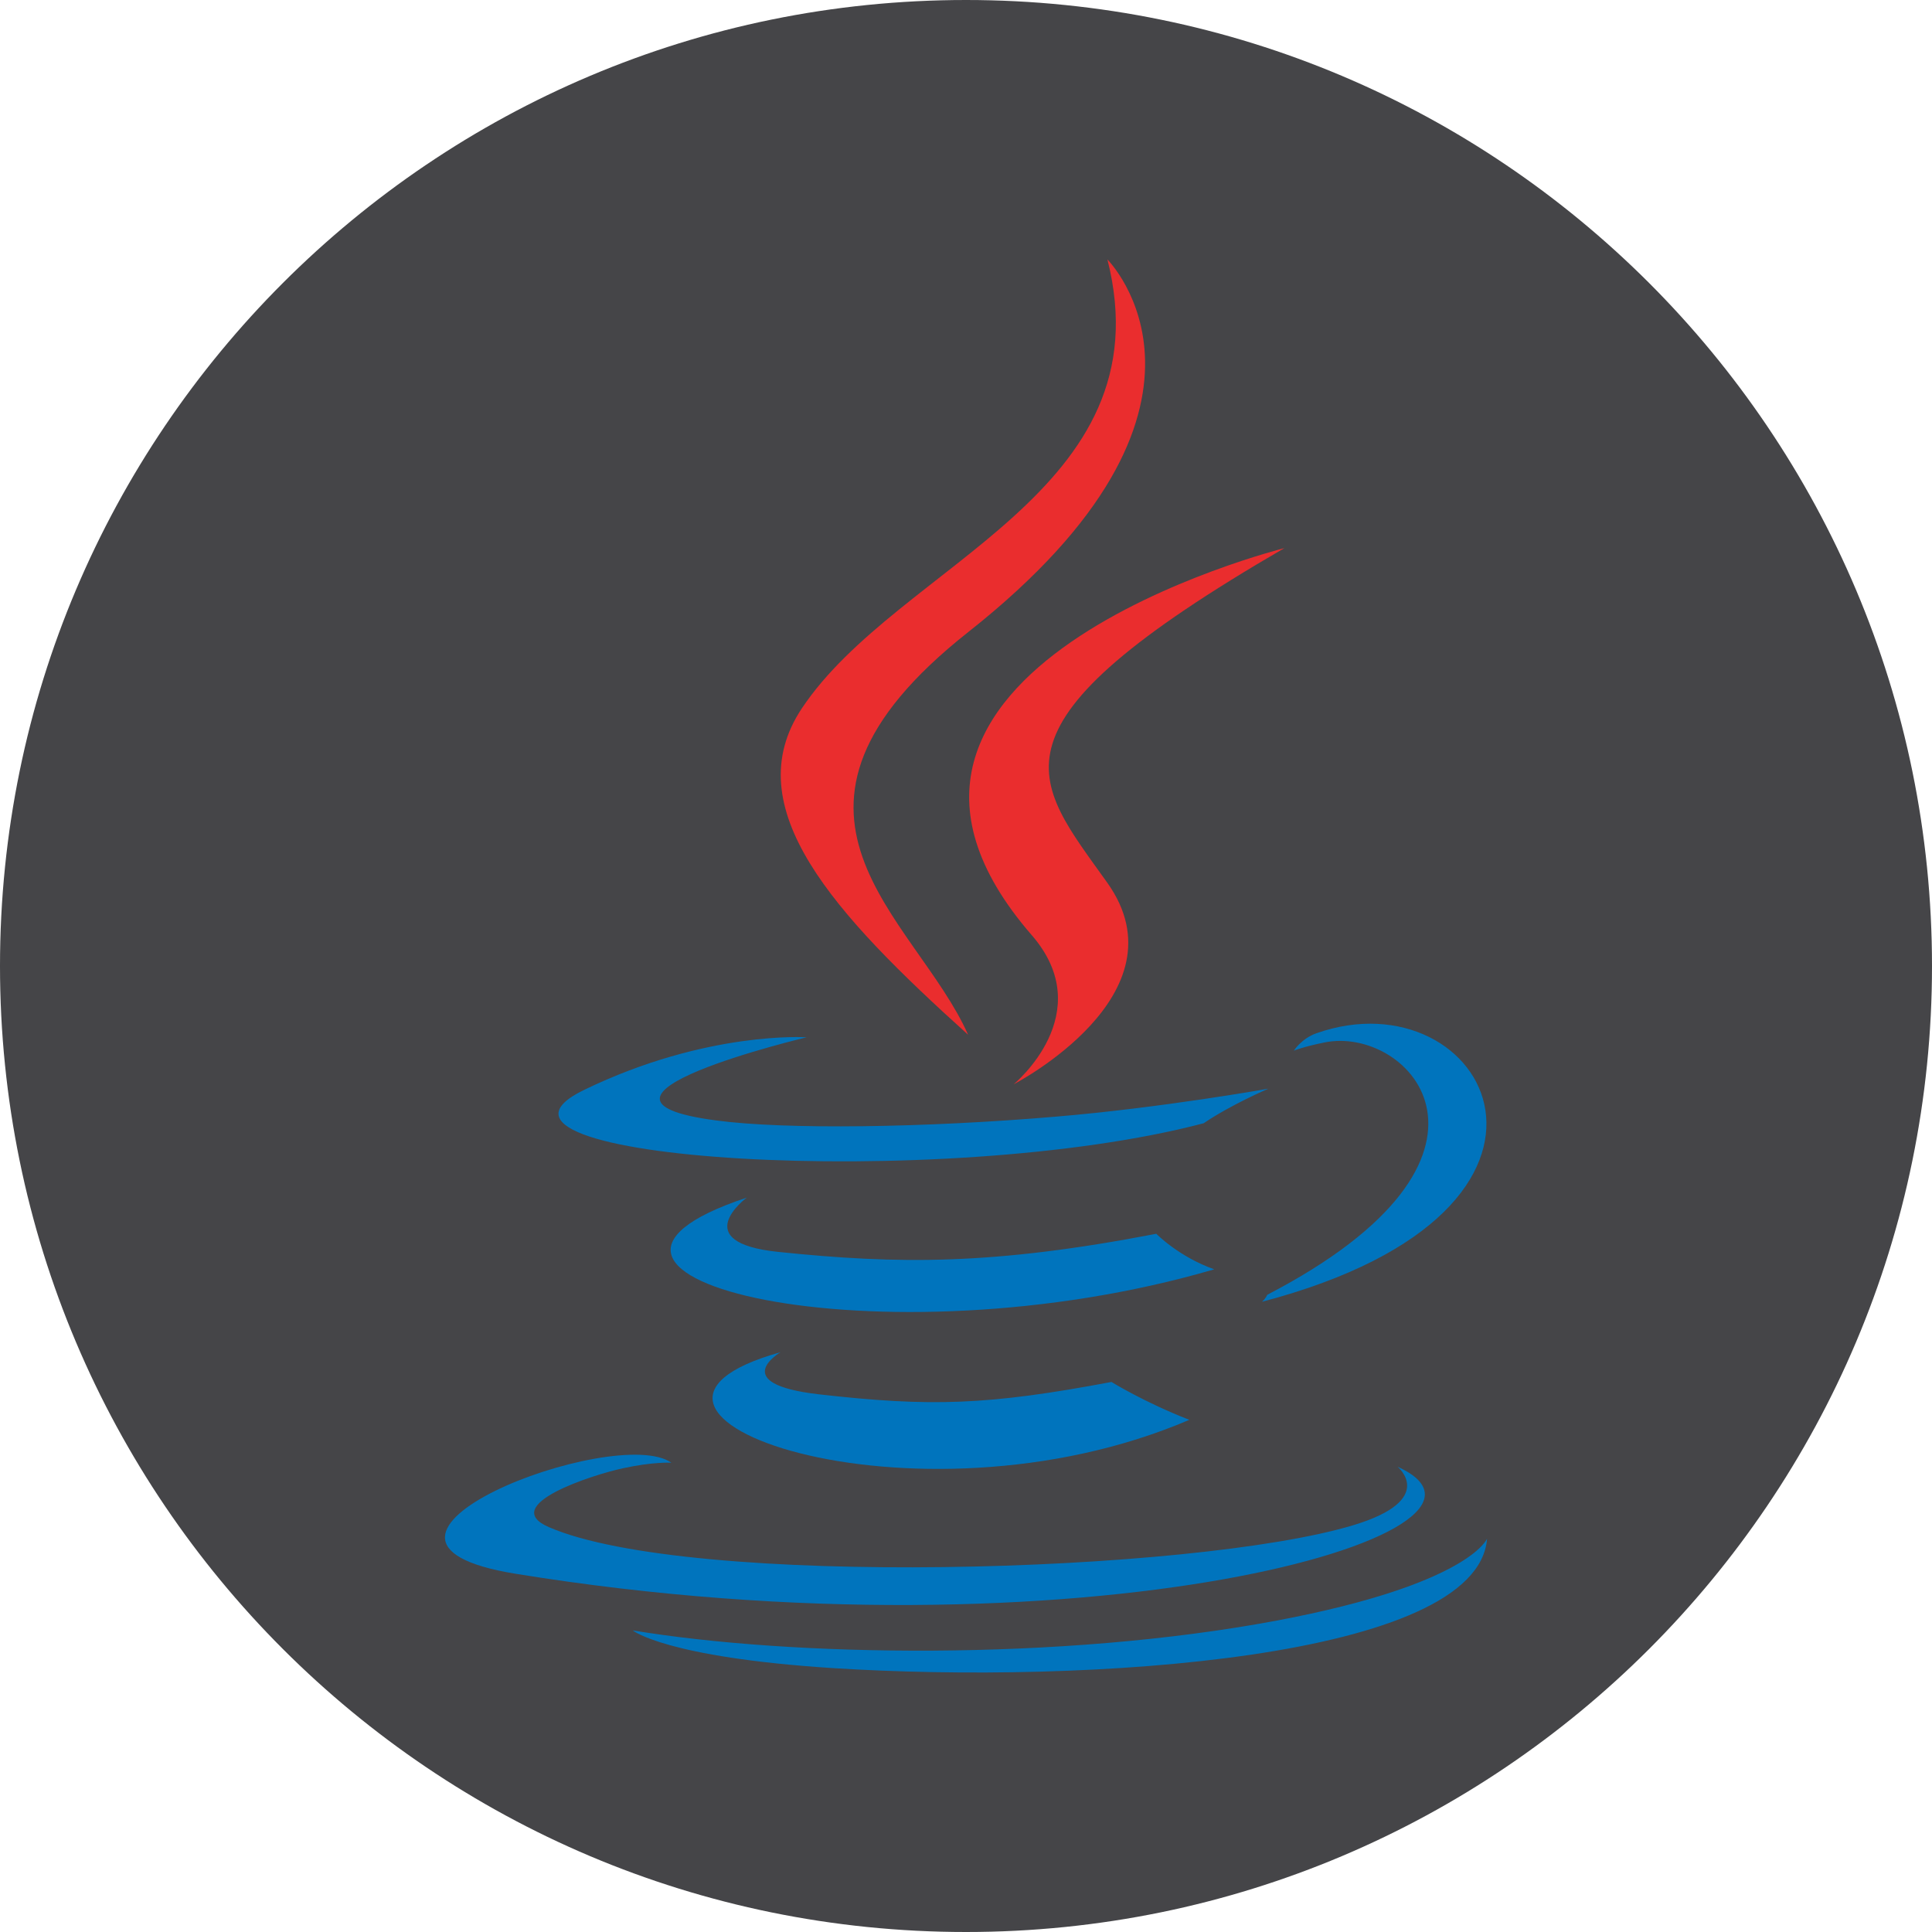
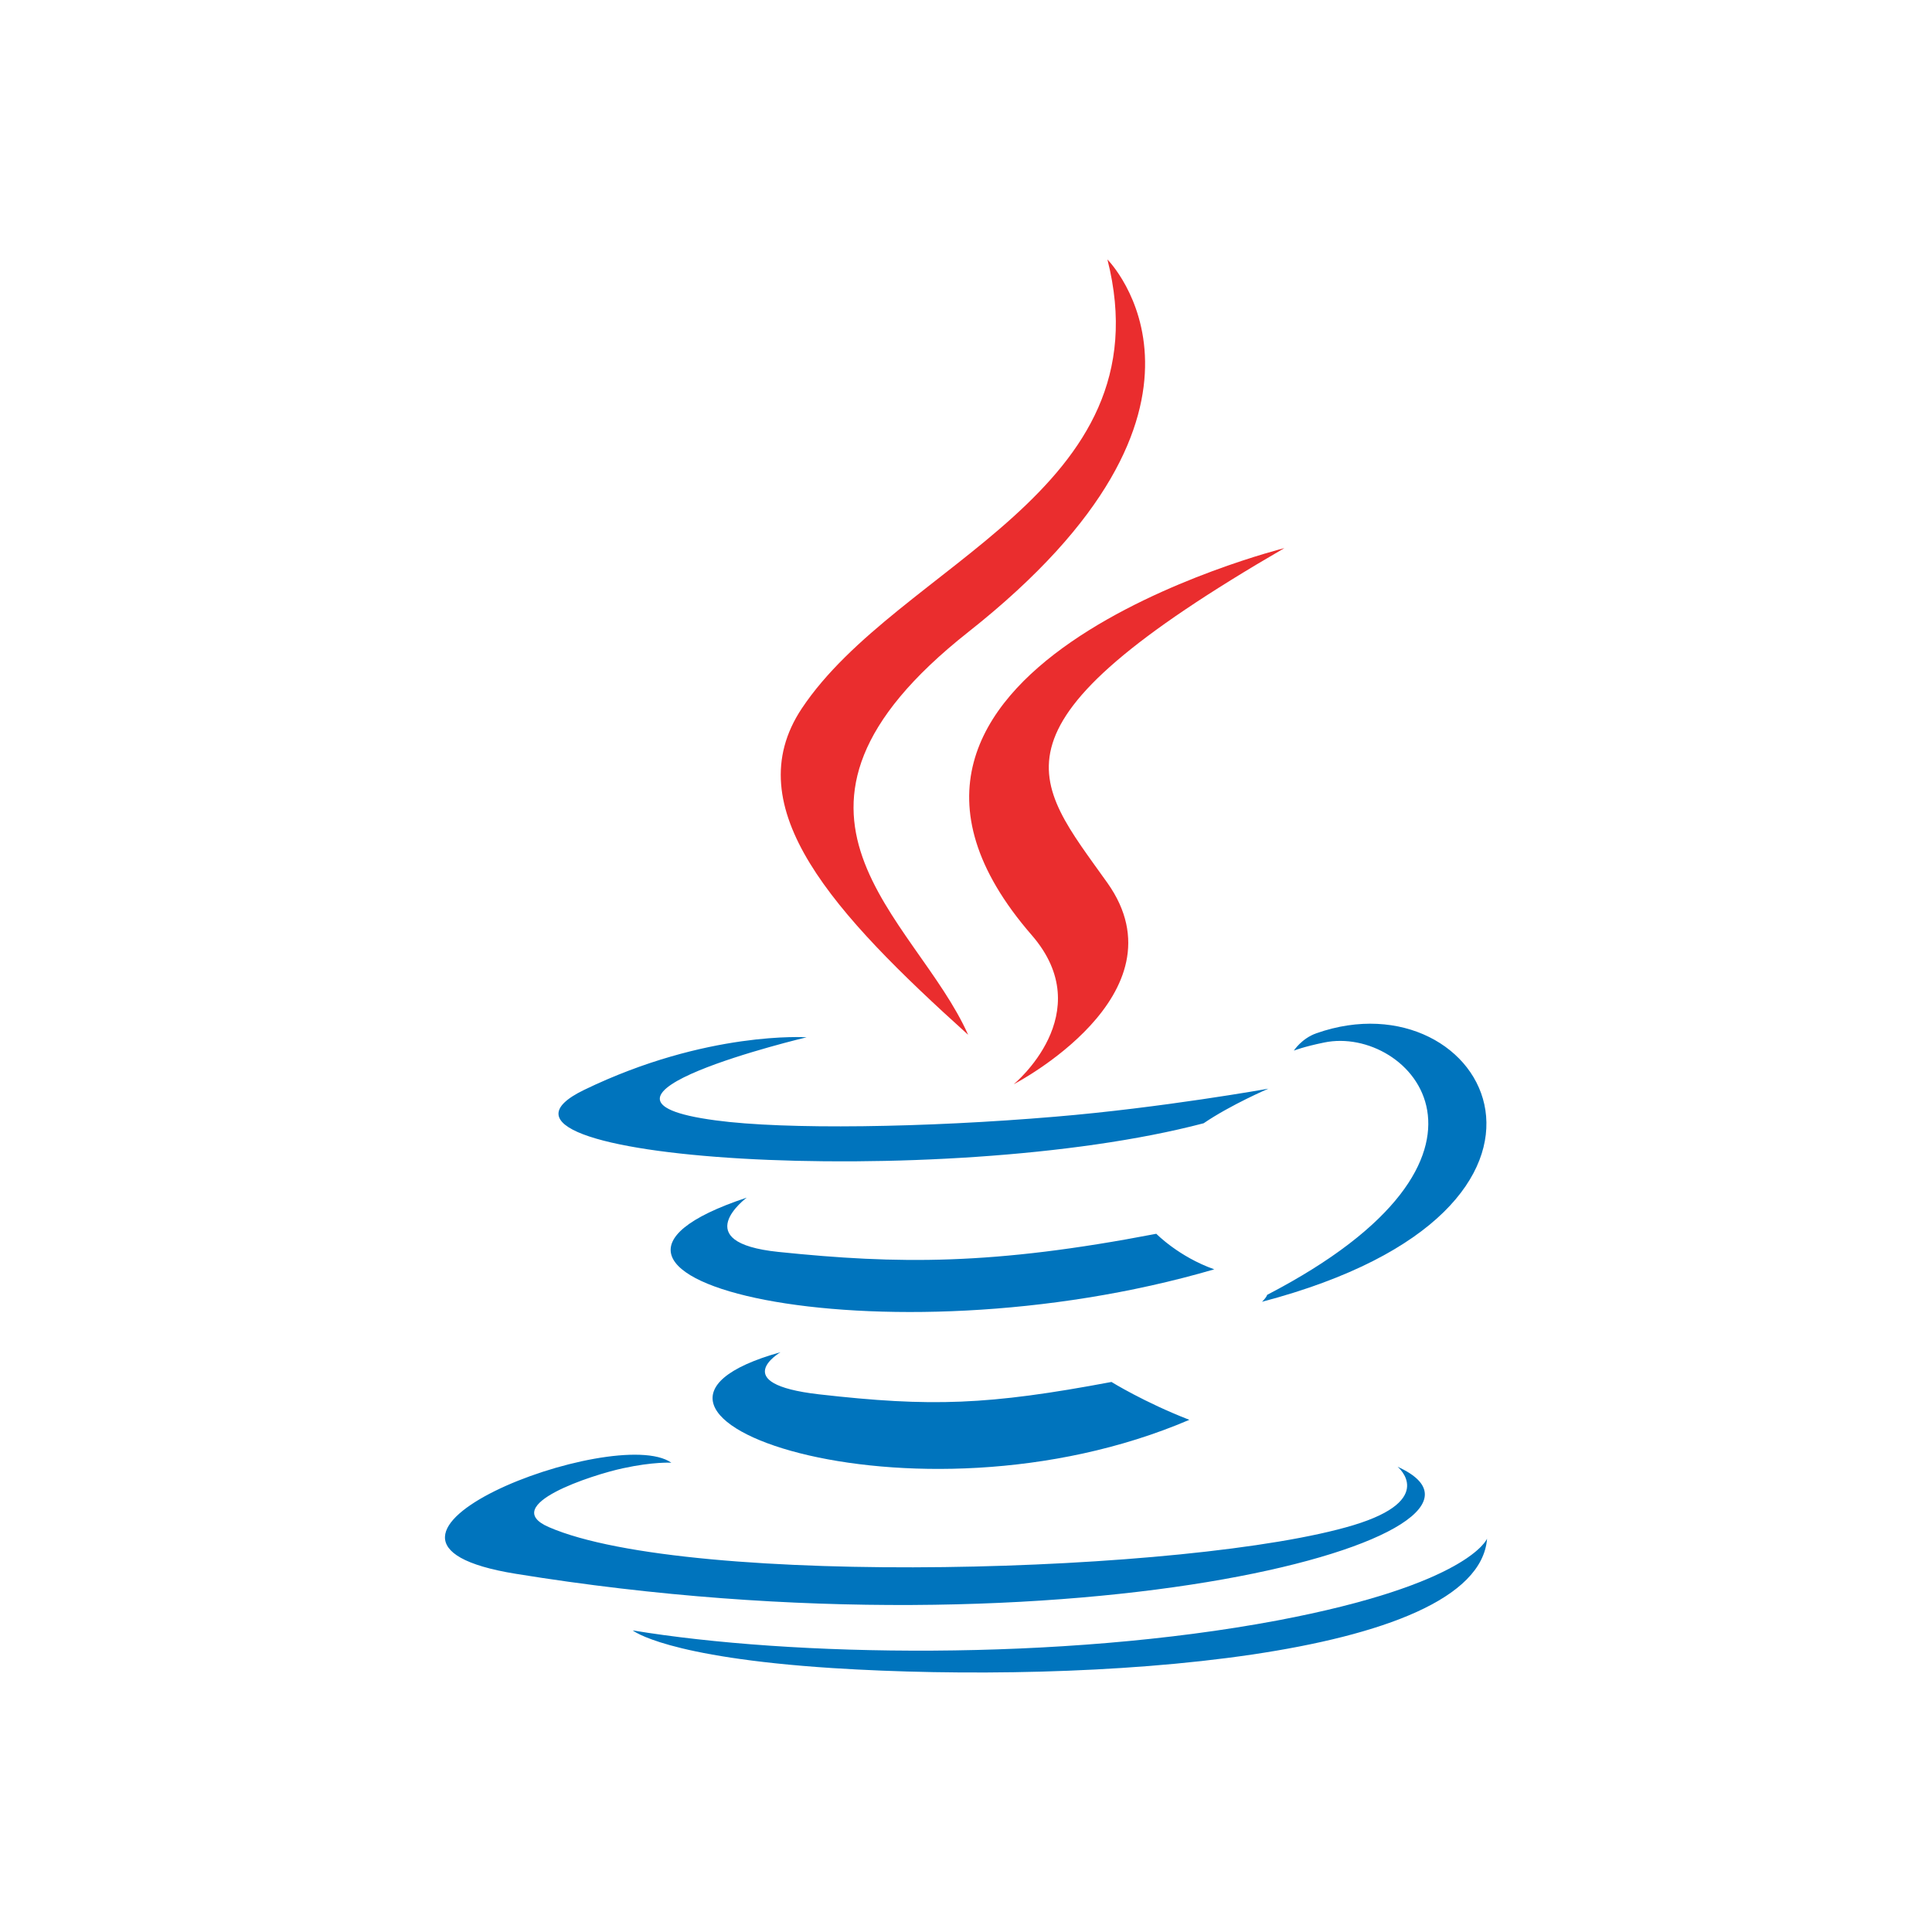
<svg xmlns="http://www.w3.org/2000/svg" viewBox="0 0 100 100" width="100" height="100">
-   <circle cx="50" cy="50" r="50" fill="#454548" />
  <path fill="#0074BD" d="M 40.4 69.99 C 40.4 69.99 37.61 71.62 42.39 72.17 C 48.19 72.83     51.15 72.73 57.53 71.53 C 57.53 71.53 59.22 72.58 61.56 73.49 C 47.24 79.62 29.15 73.13     40.4 69.99 M 38.65 61.99 C 38.65 61.99 35.52 64.31 40.3 64.8 C 46.5 65.44 51.38 65.49     59.85 63.86 C 59.85 63.86 61.01 65.05 62.85 65.7 C 45.54 70.76 26.26 66.1 38.65 61.99 L     38.65 61.99" />
  <path fill="#EA2D2E" d="M 53.4 48.4 C 56.93 52.46 52.47 56.12 52.47 56.12 C 52.47 56.12     61.43 51.49 57.32 45.7 C 53.48 40.3 50.53 37.62 66.48 28.37 C 66.48 28.37 41.44 34.62     53.4 48.4 L 53.4 48.4" />
  <path fill="#0074BD" d="M 72.34 75.92 C 72.34 75.92 74.41 77.62 70.06 78.94 C 61.8 81.44     35.66 82.2 28.4 79.04 C 25.79 77.9 30.69 76.33 32.23 76 C 33.83 75.65 34.75 75.71 34.75     75.71 C 31.85 73.67 15.99 79.73 26.7 81.46 C 55.89 86.2 79.91 79.33 72.34 75.92 L 72.34     75.92 M 41.75 53.69 C 41.75 53.69 28.45 56.85 37.04 57.99 C 40.66 58.48 47.89 58.37     54.62 57.8 C 60.12 57.34 65.65 56.35 65.65 56.35 C 65.65 56.35 63.71 57.18 62.3 58.14 C     48.8 61.69 22.73 60.04 30.24 56.41 C 36.58 53.34 41.75 53.69 41.75 53.69 L 41.75 53.69     M 65.59 67.02 C 79.31 59.89 72.97 53.04 68.54 53.96 C 67.46 54.18 66.97 54.38 66.97     54.38 C 66.97 54.38 67.37 53.75 68.14 53.48 C 76.9 50.4 83.64 62.56 65.32 67.38 C 65.32     67.38 65.53 67.19 65.59 67.02 L 65.59 67.02" />
  <path fill="#EA2D2E" d="M 57.32 13.43C 57.32 13.43 64.92 21.03 50.11 32.72 C 38.24 42.1     47.4 47.45 50.11 53.56 C 43.17 47.3 38.09 41.8 41.5 36.67 C 46.51 29.15 60.38 25.51     57.32 13.43" />
  <path fill="#0074BD" d="M 43.09 86.34 C 56.26 87.18 76.49 85.87 76.97 79.64 C 76.97     79.64 76.05 82 66.09 83.88 C 54.84 85.99 40.98 85.75 32.75 84.39 C 32.75 84.39 34.44     85.78 43.09 86.34 L 43.09 86.34" />
</svg>
